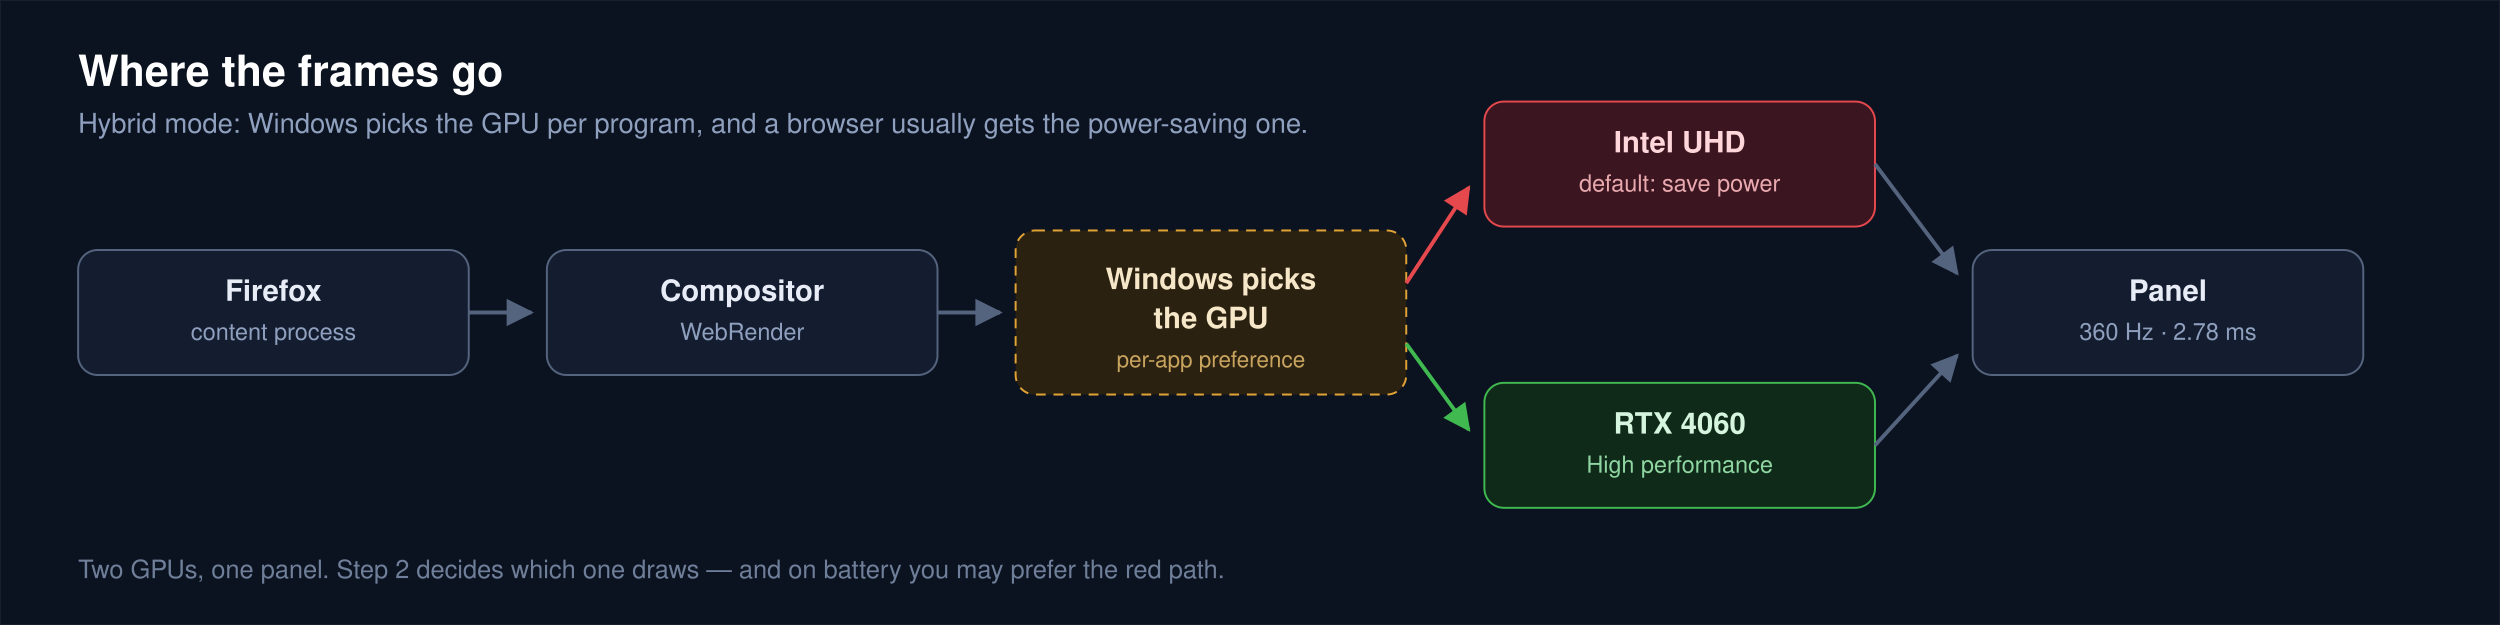
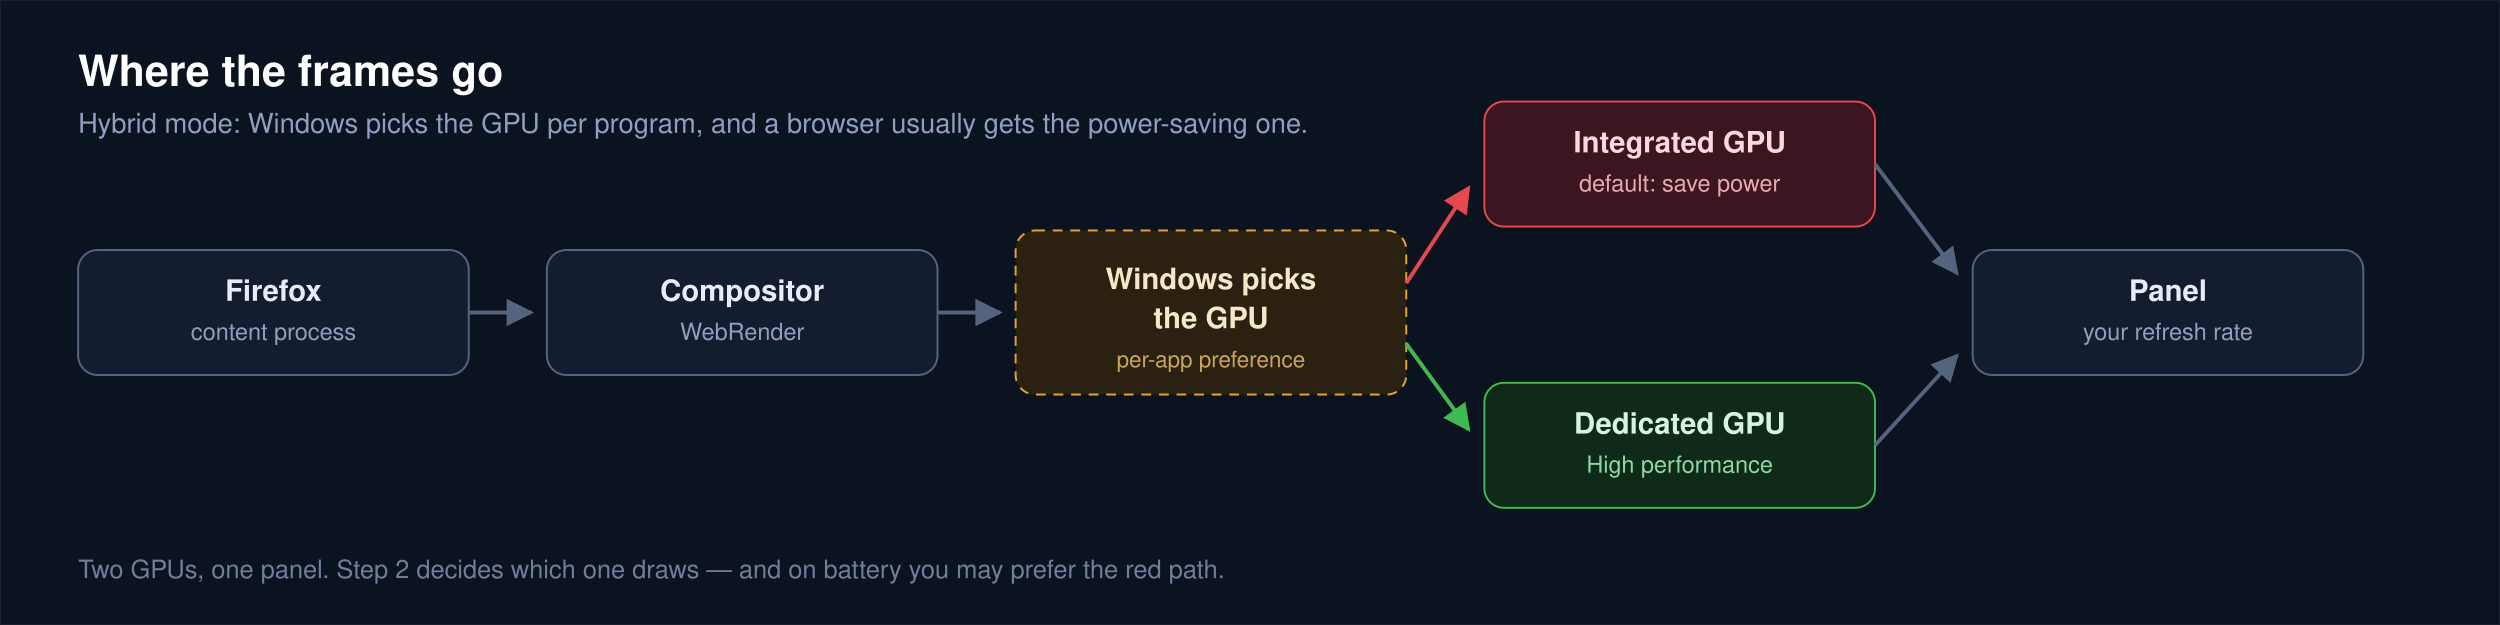
- <svg xmlns="http://www.w3.org/2000/svg" viewBox="0 0 1280 320" width="1280" height="320" role="img" aria-label="Frame path on a hybrid graphics laptop: Firefox content process to the compositor, then Windows chooses the GPU, either the Intel UHD or the RTX 4060, both feeding the 360 Hz panel">
+ <svg xmlns="http://www.w3.org/2000/svg" viewBox="0 0 1280 320" width="1280" height="320" role="img" aria-label="Frame path on a hybrid graphics laptop: Firefox content process to the compositor, then Windows chooses the GPU, either the integrated or the dedicated one, both feeding the panel">
  <defs>
    <marker id="ar" viewBox="0 0 10 10" refX="9" refY="5" markerWidth="7" markerHeight="7" orient="auto-start-reverse">
      <path d="M0 0L10 5L0 10Z" fill="#55647E" />
    </marker>
    <marker id="arRed" viewBox="0 0 10 10" refX="9" refY="5" markerWidth="7" markerHeight="7" orient="auto-start-reverse">
      <path d="M0 0L10 5L0 10Z" fill="#E5484D" />
    </marker>
    <marker id="arGreen" viewBox="0 0 10 10" refX="9" refY="5" markerWidth="7" markerHeight="7" orient="auto-start-reverse">
      <path d="M0 0L10 5L0 10Z" fill="#3FB950" />
    </marker>
  </defs>
  <rect width="1280" height="320" fill="#0B1220" />
  <rect width="1280" height="320" fill="none" stroke="#FFFFFF" stroke-opacity="0.06" />
  <text x="40" y="44" fill="#FFFFFF" font-family="Segoe UI, Helvetica, Arial, sans-serif" font-size="22" font-weight="800">Where the frames go</text>
  <text x="40" y="68" fill="#8FA0BF" font-family="Segoe UI, Helvetica, Arial, sans-serif" font-size="14">Hybrid mode: Windows picks the GPU per program, and a browser usually gets the power-saving one.</text>
  <rect x="40" y="128" width="200" height="64" rx="10" fill="#141D2F" stroke="#55647E" />
  <text x="140" y="154" text-anchor="middle" fill="#E7ECF7" font-family="Segoe UI, Helvetica, Arial, sans-serif" font-size="15" font-weight="700">Firefox</text>
  <text x="140" y="174" text-anchor="middle" fill="#8FA0BF" font-family="Segoe UI, Helvetica, Arial, sans-serif" font-size="12">content process</text>
  <rect x="280" y="128" width="200" height="64" rx="10" fill="#141D2F" stroke="#55647E" />
  <text x="380" y="154" text-anchor="middle" fill="#E7ECF7" font-family="Segoe UI, Helvetica, Arial, sans-serif" font-size="15" font-weight="700">Compositor</text>
  <text x="380" y="174" text-anchor="middle" fill="#8FA0BF" font-family="Segoe UI, Helvetica, Arial, sans-serif" font-size="12">WebRender</text>
  <rect x="520" y="118" width="200" height="84" rx="10" fill="#2A2110" stroke="#E2A336" stroke-dasharray="5 4" />
  <text x="620" y="148" text-anchor="middle" fill="#F6E7C8" font-family="Segoe UI, Helvetica, Arial, sans-serif" font-size="15" font-weight="700">Windows picks</text>
  <text x="620" y="168" text-anchor="middle" fill="#F6E7C8" font-family="Segoe UI, Helvetica, Arial, sans-serif" font-size="15" font-weight="700">the GPU</text>
  <text x="620" y="188" text-anchor="middle" fill="#C9A45E" font-family="Segoe UI, Helvetica, Arial, sans-serif" font-size="11.5">per-app preference</text>
  <rect x="760" y="52" width="200" height="64" rx="10" fill="#3B1620" stroke="#E5484D" />
-   <text x="860" y="78" text-anchor="middle" fill="#FFD7DA" font-family="Segoe UI, Helvetica, Arial, sans-serif" font-size="15" font-weight="700">Intel UHD</text>
+   <text x="860" y="78" text-anchor="middle" fill="#FFD7DA" font-family="Segoe UI, Helvetica, Arial, sans-serif" font-size="15" font-weight="700">Integrated GPU</text>
  <text x="860" y="98" text-anchor="middle" fill="#E9A9AE" font-family="Segoe UI, Helvetica, Arial, sans-serif" font-size="12">default: save power</text>
  <rect x="760" y="196" width="200" height="64" rx="10" fill="#0F2A18" stroke="#3FB950" />
-   <text x="860" y="222" text-anchor="middle" fill="#D6F5DE" font-family="Segoe UI, Helvetica, Arial, sans-serif" font-size="15" font-weight="700">RTX 4060</text>
+   <text x="860" y="222" text-anchor="middle" fill="#D6F5DE" font-family="Segoe UI, Helvetica, Arial, sans-serif" font-size="15" font-weight="700">Dedicated GPU</text>
  <text x="860" y="242" text-anchor="middle" fill="#8FD6A2" font-family="Segoe UI, Helvetica, Arial, sans-serif" font-size="12">High performance</text>
  <rect x="1010" y="128" width="200" height="64" rx="10" fill="#141D2F" stroke="#55647E" />
  <text x="1110" y="154" text-anchor="middle" fill="#E7ECF7" font-family="Segoe UI, Helvetica, Arial, sans-serif" font-size="15" font-weight="700">Panel</text>
-   <text x="1110" y="174" text-anchor="middle" fill="#8FA0BF" font-family="Segoe UI, Helvetica, Arial, sans-serif" font-size="12">360 Hz · 2.78 ms</text>
+   <text x="1110" y="174" text-anchor="middle" fill="#8FA0BF" font-family="Segoe UI, Helvetica, Arial, sans-serif" font-size="12">your refresh rate</text>
  <path d="M240 160H272" stroke="#55647E" stroke-width="2" marker-end="url(#ar)" />
  <path d="M480 160H512" stroke="#55647E" stroke-width="2" marker-end="url(#ar)" />
  <path d="M720 145L752 96" stroke="#E5484D" stroke-width="2" marker-end="url(#arRed)" />
  <path d="M720 176L752 220" stroke="#3FB950" stroke-width="2" marker-end="url(#arGreen)" />
  <path d="M960 84L1002 140" stroke="#55647E" stroke-width="2" marker-end="url(#ar)" />
  <path d="M960 228L1002 182" stroke="#55647E" stroke-width="2" marker-end="url(#ar)" />
  <text x="40" y="296" fill="#6F7F99" font-family="Segoe UI, Helvetica, Arial, sans-serif" font-size="13">Two GPUs, one panel. Step 2 decides which one draws — and on battery you may prefer the red path.</text>
</svg>
